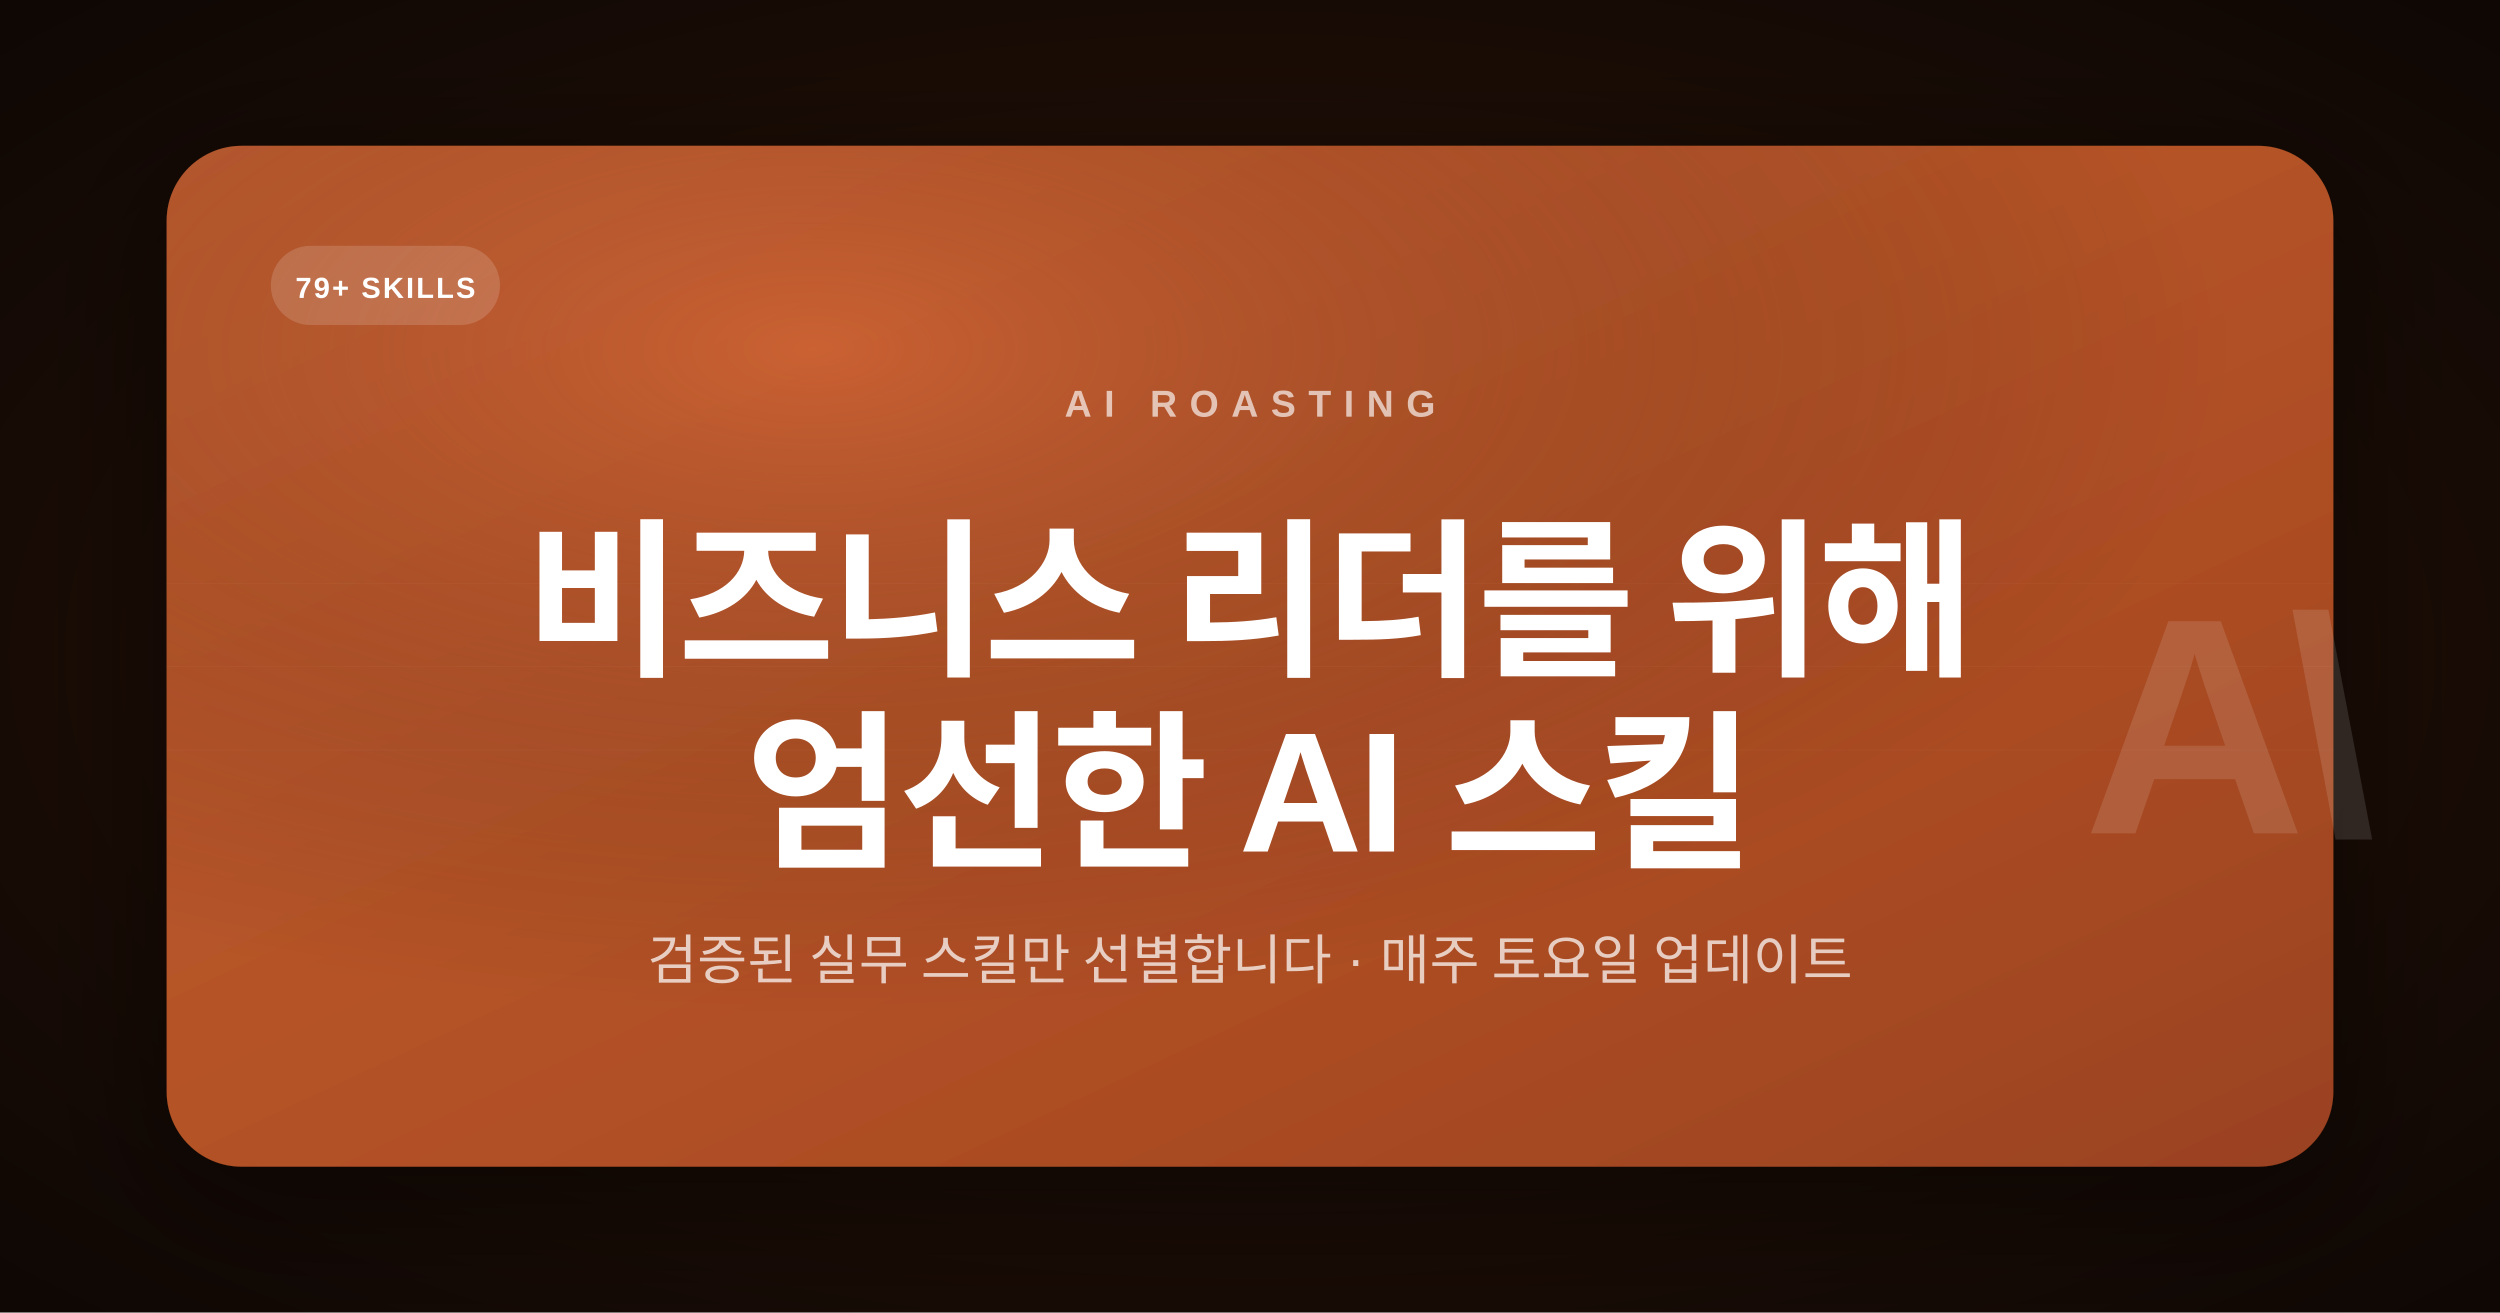
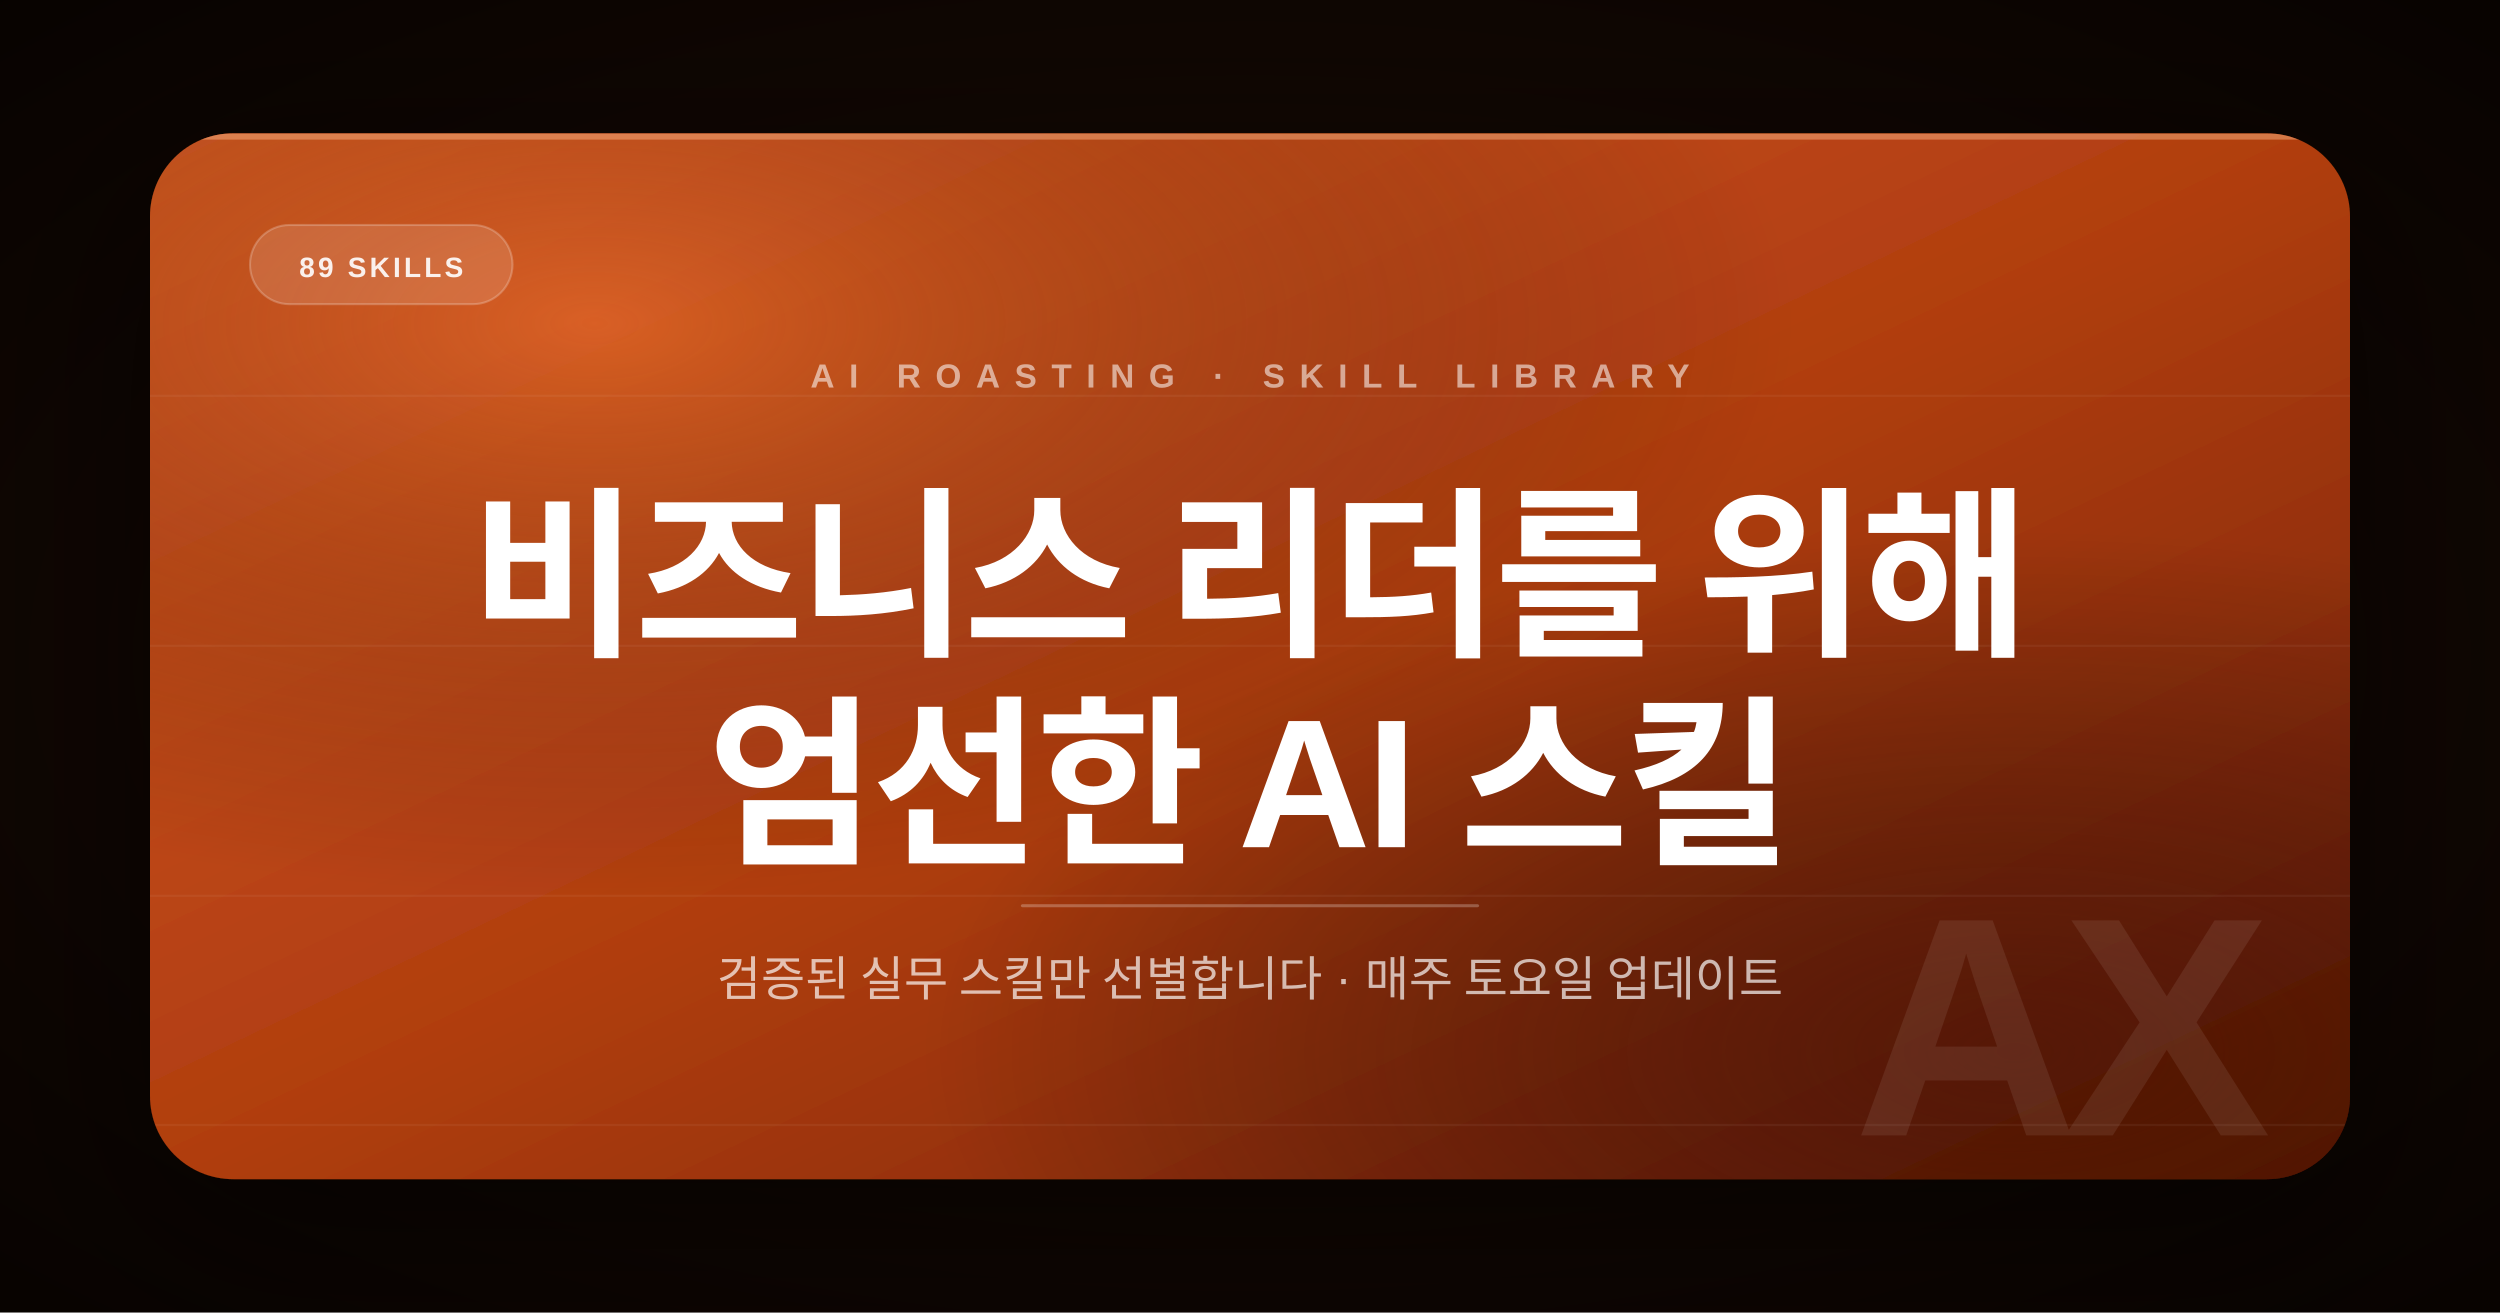
<svg xmlns="http://www.w3.org/2000/svg" width="1200" height="630" viewBox="0 0 1200 630">
  <defs>
-     <radialGradient id="outerBg" cx="50%" cy="50%" r="70%">
-       <stop offset="0%" style="stop-color:#2e1508" />
-       <stop offset="100%" style="stop-color:#0e0704" />
+     <radialGradient id="outerBg" cx="50%" cy="50%" r="75%">
+       <stop offset="0%" style="stop-color:#1e0d05" />
+       <stop offset="100%" style="stop-color:#060200" />
    </radialGradient>
    <linearGradient id="cardBg" x1="0%" y1="0%" x2="100%" y2="100%">
-       <stop offset="0%" style="stop-color:#c45e30" />
-       <stop offset="60%" style="stop-color:#b04f25" />
-       <stop offset="100%" style="stop-color:#9a4220" />
+       <stop offset="0%" style="stop-color:#d45520" />
+       <stop offset="50%" style="stop-color:#b03e10" />
+       <stop offset="100%" style="stop-color:#6e1e04" />
    </linearGradient>
-     <radialGradient id="cardGlow" cx="30%" cy="20%" r="65%">
-       <stop offset="0%" style="stop-color:#e07040;stop-opacity:0.4" />
+     <radialGradient id="cardGlow" cx="20%" cy="18%" r="55%">
+       <stop offset="0%" style="stop-color:#f07830;stop-opacity:0.45" />
      <stop offset="100%" style="stop-color:#000000;stop-opacity:0" />
    </radialGradient>
-     <filter id="cardShadow" x="-8%" y="-10%" width="116%" height="130%">
-       <feDropShadow dx="0" dy="16" stdDeviation="32" flood-color="#000000" flood-opacity="0.5" />
+     <radialGradient id="cardVignette" cx="85%" cy="88%" r="50%">
+       <stop offset="0%" style="stop-color:#3a0e02;stop-opacity:0.6" />
+       <stop offset="100%" style="stop-color:#000000;stop-opacity:0" />
+     </radialGradient>
+     <filter id="cardShadow" x="-8%" y="-12%" width="116%" height="136%">
+       <feDropShadow dx="0" dy="24" stdDeviation="44" flood-color="#000000" flood-opacity="0.60" />
    </filter>
    <clipPath id="cardClip">
-       <rect x="80" y="70" width="1040" height="490" rx="36" />
+       <rect x="72" y="64" width="1056" height="502" rx="40" />
    </clipPath>
  </defs>
  <rect width="1200" height="630" fill="url(#outerBg)" />
-   <rect x="80" y="70" width="1040" height="490" rx="36" fill="url(#cardBg)" filter="url(#cardShadow)" />
-   <rect x="80" y="70" width="1040" height="490" rx="36" fill="url(#cardGlow)" clip-path="url(#cardClip)" />
-   <line x1="80" y1="280" x2="1120" y2="280" stroke="#ffffff" stroke-width="0.3" opacity="0.04" />
-   <line x1="80" y1="320" x2="1120" y2="320" stroke="#ffffff" stroke-width="0.3" opacity="0.04" />
-   <line x1="80" y1="360" x2="1120" y2="360" stroke="#ffffff" stroke-width="0.3" opacity="0.04" />
-   <text x="600" y="200" font-family="'Helvetica Neue', Arial, sans-serif" font-size="18" font-weight="600" fill="#ffffff" opacity="0.65" text-anchor="middle" letter-spacing="6">AI ROASTING</text>
-   <text x="600" y="318" font-family="'Apple SD Gothic Neo', 'Noto Sans KR', 'Malgun Gothic', Arial, sans-serif" font-size="82" font-weight="800" fill="#ffffff" text-anchor="middle" letter-spacing="-2">비즈니스 리더를 위해</text>
-   <text x="600" y="410" font-family="'Apple SD Gothic Neo', 'Noto Sans KR', 'Malgun Gothic', Arial, sans-serif" font-size="82" font-weight="800" fill="#ffffff" text-anchor="middle" letter-spacing="-2">엄선한 AI 스킬</text>
-   <text x="600" y="470" font-family="'Apple SD Gothic Neo', 'Noto Sans KR', 'Malgun Gothic', Arial, sans-serif" font-size="26" font-weight="400" fill="#ffffff" opacity="0.72" text-anchor="middle" letter-spacing="0">검증된 실무 스킬만 선별합니다 · 매주 토요일 업데이트</text>
-   <g transform="translate(1000, 400)" opacity="0.12">
-     <text font-family="'Helvetica Neue', Arial, sans-serif" font-size="148" font-weight="900" fill="#ffffff" letter-spacing="-8">A\</text>
+   <rect x="72" y="64" width="1056" height="502" rx="40" fill="url(#cardBg)" filter="url(#cardShadow)" />
+   <rect x="72" y="64" width="1056" height="502" rx="40" fill="url(#cardGlow)" clip-path="url(#cardClip)" />
+   <rect x="72" y="64" width="1056" height="502" rx="40" fill="url(#cardVignette)" clip-path="url(#cardClip)" />
+   <rect x="72" y="64" width="1056" height="3" rx="2" fill="#f8b080" opacity="0.5" clip-path="url(#cardClip)" />
+   <g clip-path="url(#cardClip)" opacity="0.05">
+     <line x1="72" y1="190" x2="1128" y2="190" stroke="#ffffff" stroke-width="1" />
+     <line x1="72" y1="310" x2="1128" y2="310" stroke="#ffffff" stroke-width="1" />
+     <line x1="72" y1="430" x2="1128" y2="430" stroke="#ffffff" stroke-width="1" />
+     <line x1="72" y1="540" x2="1128" y2="540" stroke="#ffffff" stroke-width="1" />
  </g>
-   <rect x="130" y="118" width="110" height="38" rx="19" fill="#ffffff" opacity="0.15" />
-   <text x="185" y="143" font-family="'Helvetica Neue', Arial, sans-serif" font-size="14" font-weight="700" fill="#ffffff" text-anchor="middle" letter-spacing="1">79+ SKILLS</text>
+   <text x="600" y="186" font-family="'Helvetica Neue', Arial, sans-serif" font-size="16" font-weight="700" fill="#ffffff" opacity="0.55" text-anchor="middle" letter-spacing="7">AI ROASTING · SKILL LIBRARY</text>
+   <text x="600" y="308" font-family="'Apple SD Gothic Neo', 'Noto Sans KR', 'Malgun Gothic', 'Helvetica Neue', Arial, sans-serif" font-size="88" font-weight="800" fill="#ffffff" text-anchor="middle" letter-spacing="-2">비즈니스 리더를 위해</text>
+   <text x="600" y="408" font-family="'Apple SD Gothic Neo', 'Noto Sans KR', 'Malgun Gothic', 'Helvetica Neue', Arial, sans-serif" font-size="88" font-weight="800" fill="#ffffff" text-anchor="middle" letter-spacing="-2">엄선한 AI 스킬</text>
+   <rect x="490" y="434" width="220" height="1.5" rx="1" fill="#ffffff" opacity="0.25" />
+   <text x="600" y="478" font-family="'Apple SD Gothic Neo', 'Noto Sans KR', 'Malgun Gothic', 'Helvetica Neue', Arial, sans-serif" font-size="23" font-weight="400" fill="#ffffff" opacity="0.68" text-anchor="middle">검증된 실무 스킬만 선별합니다  ·  매주 토요일 업데이트</text>
+   <rect x="120" y="108" width="126" height="38" rx="19" fill="#ffffff" opacity="0.13" />
+   <rect x="120" y="108" width="126" height="38" rx="19" fill="none" stroke="#ffffff" stroke-width="1" opacity="0.22" />
+   <text x="183" y="133" font-family="'Helvetica Neue', Arial, sans-serif" font-size="13.5" font-weight="700" fill="#ffffff" opacity="0.9" text-anchor="middle" letter-spacing="1.5">89 SKILLS</text>
+   <text x="1090" y="545" font-family="'Helvetica Neue', Arial, sans-serif" font-size="150" font-weight="900" fill="#ffffff" opacity="0.08" text-anchor="end" letter-spacing="-8">AX</text>
</svg>
